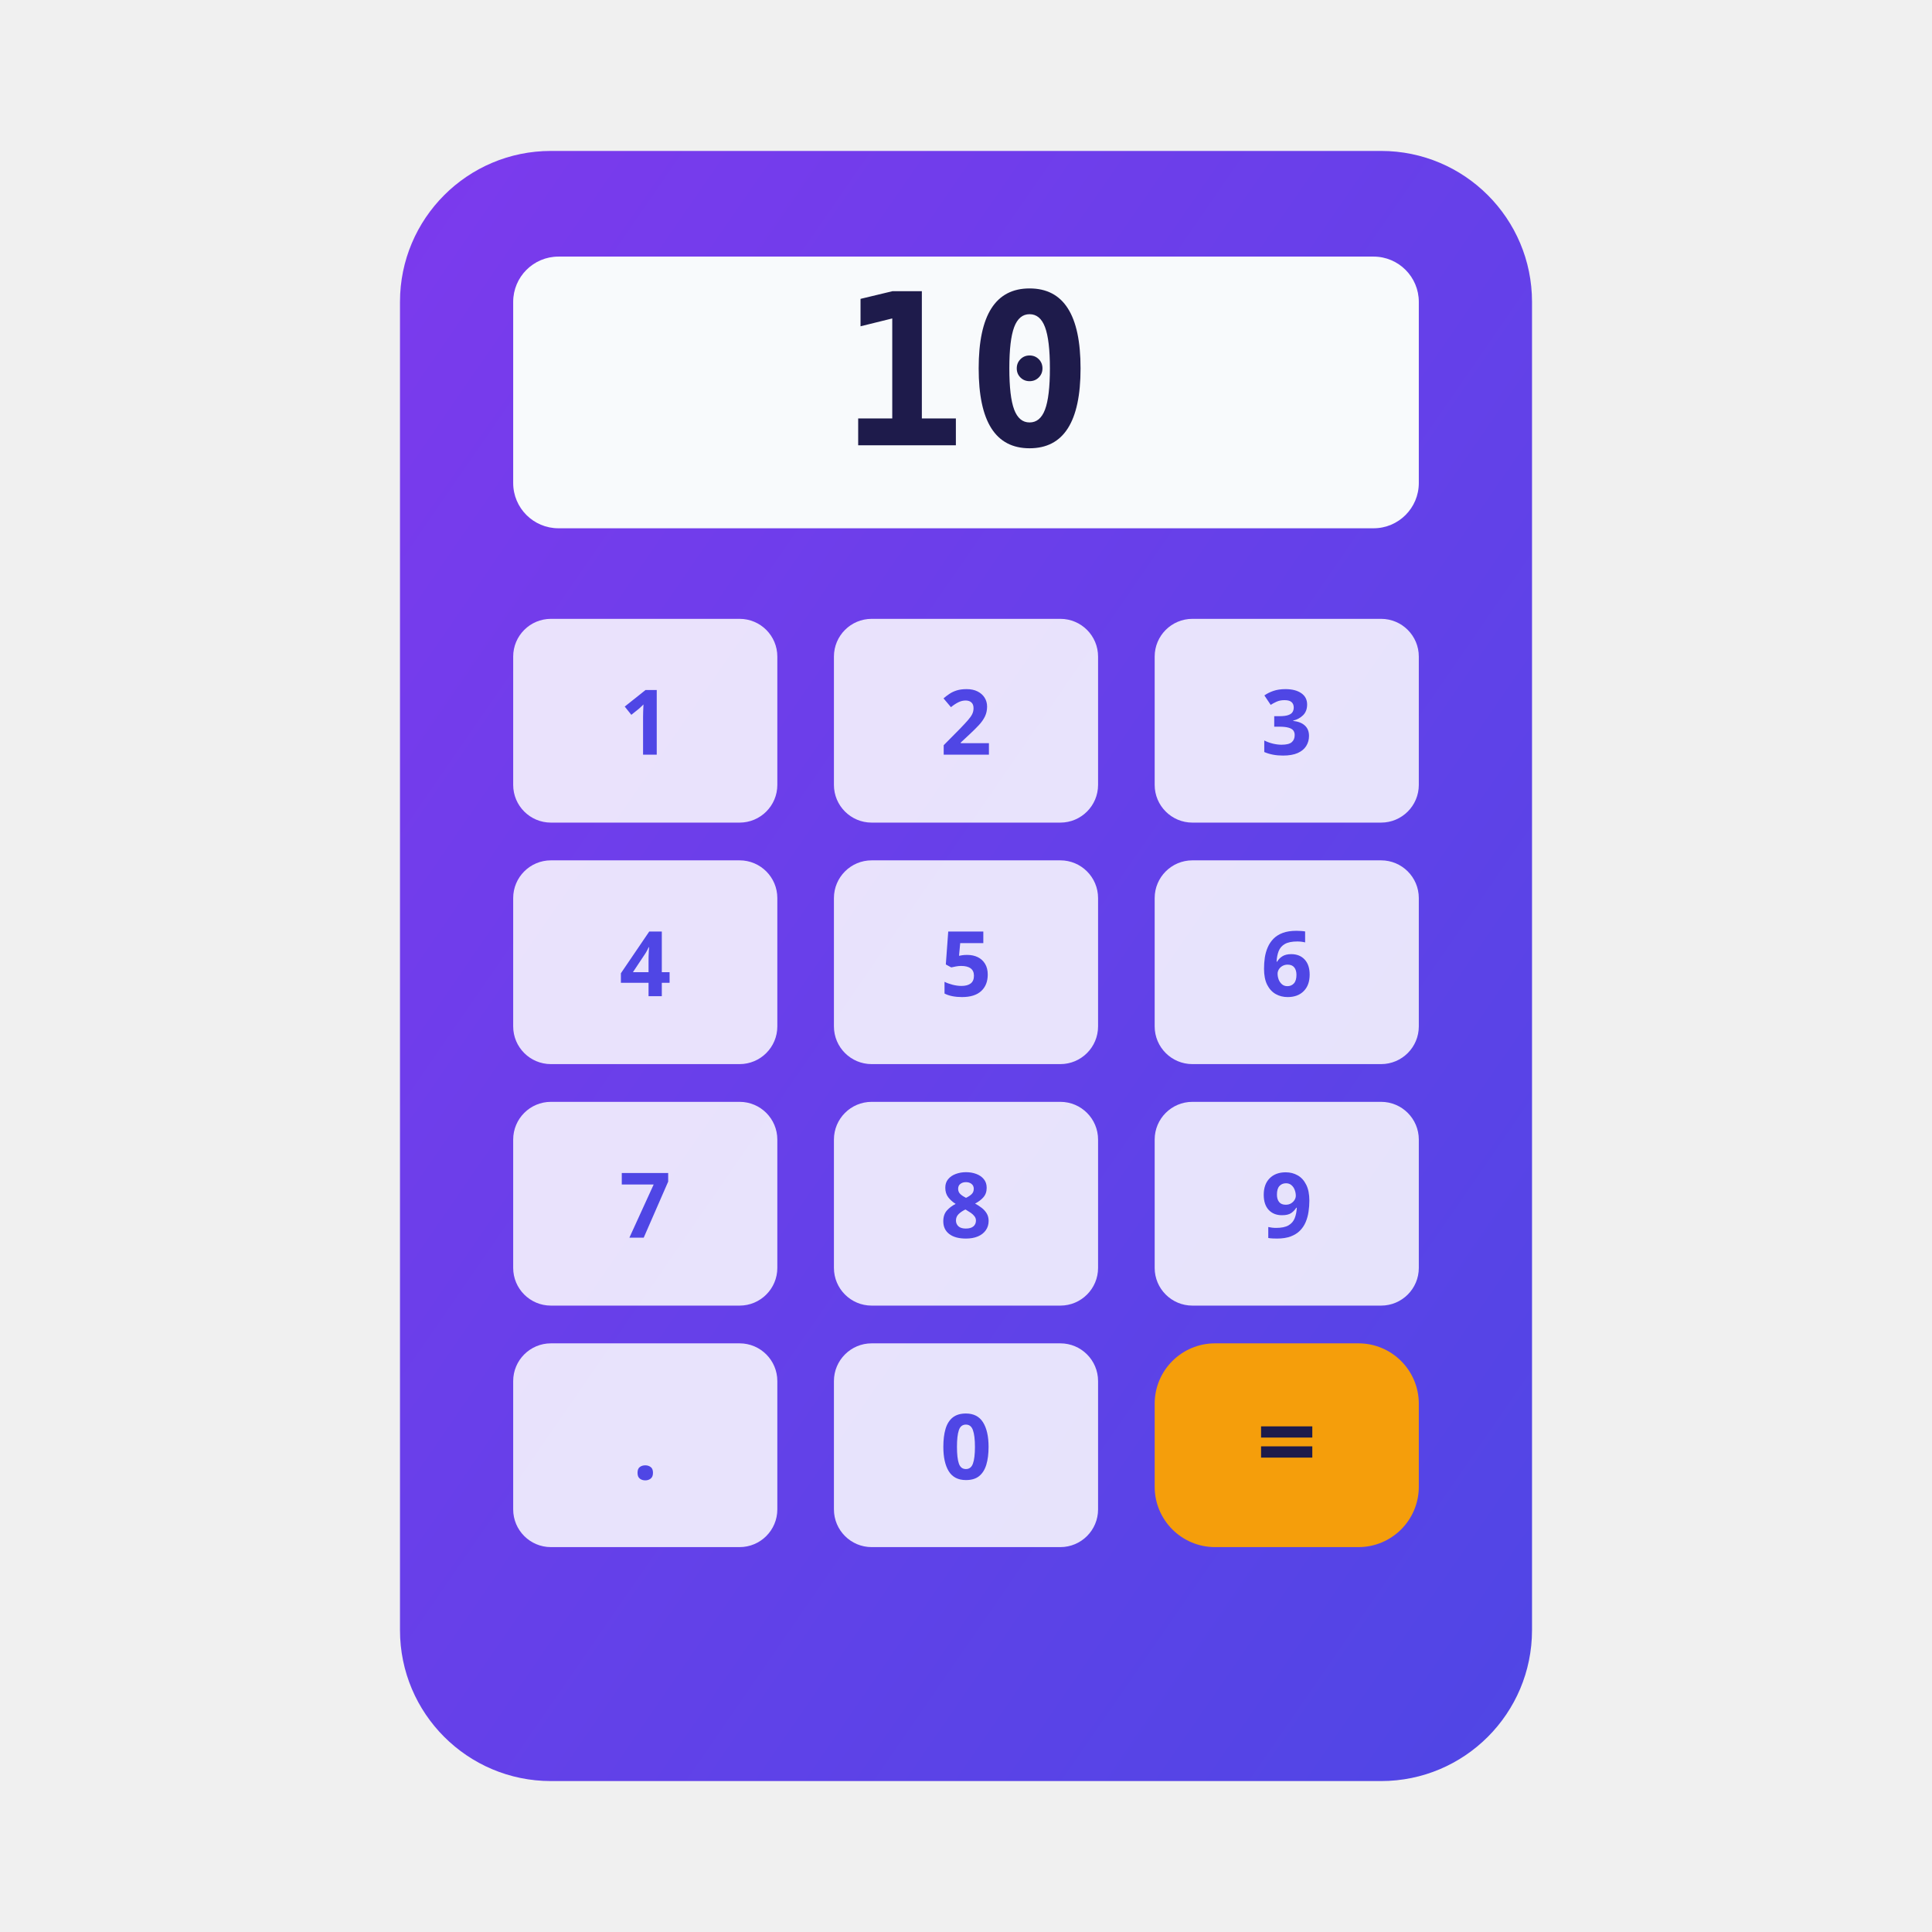
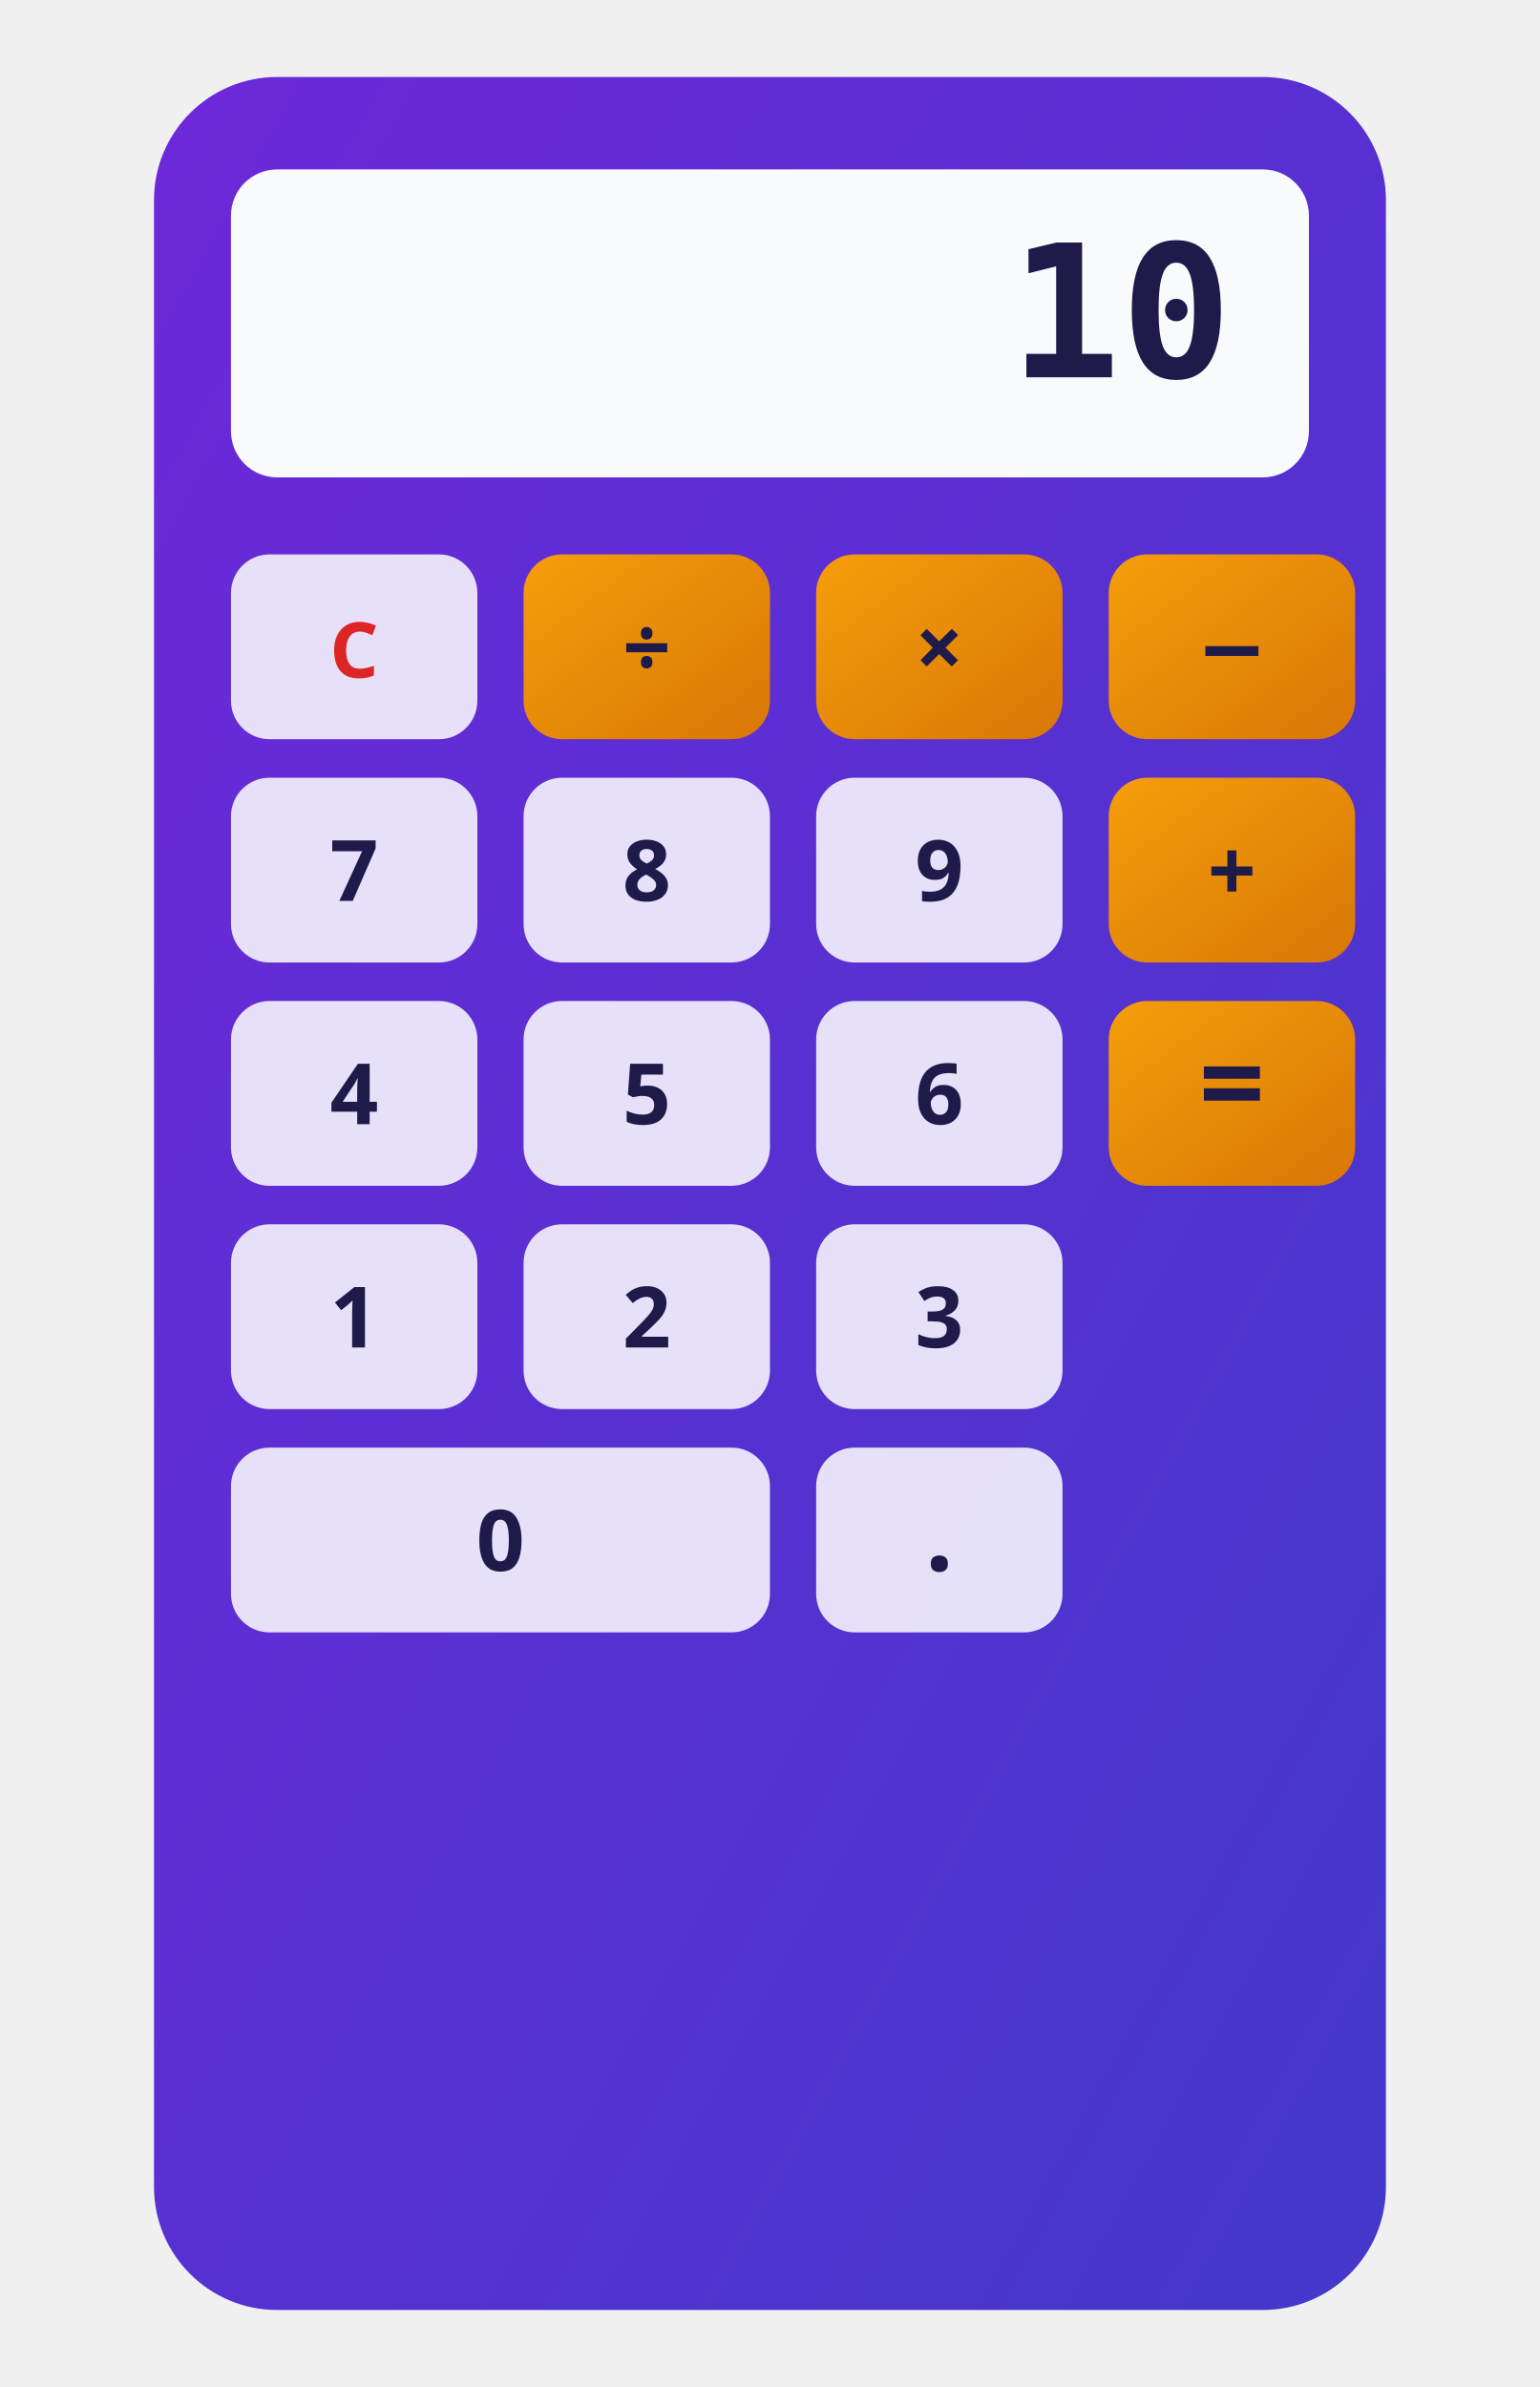
- <svg xmlns="http://www.w3.org/2000/svg" viewBox="0 0 512 512" width="512" height="512">
+ <svg xmlns="http://www.w3.org/2000/svg" viewBox="0 0 400 620" width="400" height="620">
  <defs>
    <linearGradient id="bg" x1="0" y1="0" x2="1" y2="1">
-       <stop offset="0%" stop-color="#7c3aed" />
-       <stop offset="100%" stop-color="#4f46e5" />
+       <stop offset="0%" stop-color="#6d28d9" />
+       <stop offset="100%" stop-color="#4338ca" />
+     </linearGradient>
+     <linearGradient id="opBtn" x1="0" y1="0" x2="1" y2="1">
+       <stop offset="0%" stop-color="#f59e0b" />
+       <stop offset="100%" stop-color="#d97706" />
    </linearGradient>
  </defs>
-   <rect x="106" y="40" width="300" height="432" rx="40" fill="url(#bg)" />
-   <rect x="136" y="68" width="240" height="72" rx="12" fill="#f8fafc" />
-   <text x="256" y="118" text-anchor="middle" font-family="system-ui, monospace" font-size="56" font-weight="bold" fill="#1e1b4b">10</text>
-   <rect x="136" y="164" width="70" height="54" rx="10" fill="white" opacity="0.85" />
-   <text x="171" y="200" text-anchor="middle" font-family="system-ui, sans-serif" font-size="24" font-weight="bold" fill="#4f46e5">1</text>
-   <rect x="221" y="164" width="70" height="54" rx="10" fill="white" opacity="0.85" />
-   <text x="256" y="200" text-anchor="middle" font-family="system-ui, sans-serif" font-size="24" font-weight="bold" fill="#4f46e5">2</text>
-   <rect x="306" y="164" width="70" height="54" rx="10" fill="white" opacity="0.85" />
-   <text x="341" y="200" text-anchor="middle" font-family="system-ui, sans-serif" font-size="24" font-weight="bold" fill="#4f46e5">3</text>
-   <rect x="136" y="228" width="70" height="54" rx="10" fill="white" opacity="0.85" />
-   <text x="171" y="264" text-anchor="middle" font-family="system-ui, sans-serif" font-size="24" font-weight="bold" fill="#4f46e5">4</text>
-   <rect x="221" y="228" width="70" height="54" rx="10" fill="white" opacity="0.85" />
-   <text x="256" y="264" text-anchor="middle" font-family="system-ui, sans-serif" font-size="24" font-weight="bold" fill="#4f46e5">5</text>
-   <rect x="306" y="228" width="70" height="54" rx="10" fill="white" opacity="0.85" />
-   <text x="341" y="264" text-anchor="middle" font-family="system-ui, sans-serif" font-size="24" font-weight="bold" fill="#4f46e5">6</text>
-   <rect x="136" y="292" width="70" height="54" rx="10" fill="white" opacity="0.85" />
-   <text x="171" y="328" text-anchor="middle" font-family="system-ui, sans-serif" font-size="24" font-weight="bold" fill="#4f46e5">7</text>
-   <rect x="221" y="292" width="70" height="54" rx="10" fill="white" opacity="0.85" />
-   <text x="256" y="328" text-anchor="middle" font-family="system-ui, sans-serif" font-size="24" font-weight="bold" fill="#4f46e5">8</text>
-   <rect x="306" y="292" width="70" height="54" rx="10" fill="white" opacity="0.85" />
-   <text x="341" y="328" text-anchor="middle" font-family="system-ui, sans-serif" font-size="24" font-weight="bold" fill="#4f46e5">9</text>
-   <rect x="136" y="356" width="70" height="54" rx="10" fill="white" opacity="0.85" />
-   <text x="171" y="392" text-anchor="middle" font-family="system-ui, sans-serif" font-size="24" font-weight="bold" fill="#4f46e5">.</text>
-   <rect x="221" y="356" width="70" height="54" rx="10" fill="white" opacity="0.85" />
-   <text x="256" y="392" text-anchor="middle" font-family="system-ui, sans-serif" font-size="24" font-weight="bold" fill="#4f46e5">0</text>
-   <rect x="306" y="356" width="70" height="54" rx="16" fill="#f59e0b" />
-   <text x="341" y="392" text-anchor="middle" font-family="system-ui, sans-serif" font-size="28" font-weight="bold" fill="#1e1b4b">=</text>
+   <rect x="40" y="20" width="320" height="580" rx="32" fill="url(#bg)" />
+   <rect x="60" y="44" width="280" height="80" rx="12" fill="#f8fafc" />
+   <text x="320" y="98" text-anchor="end" font-family="system-ui, monospace" font-size="48" font-weight="bold" fill="#1e1b4b">10</text>
+   <rect x="60" y="144" width="64" height="48" rx="10" fill="white" opacity="0.85" />
+   <text x="92" y="176" text-anchor="middle" font-family="system-ui, sans-serif" font-size="20" font-weight="bold" fill="#dc2626">C</text>
+   <rect x="136" y="144" width="64" height="48" rx="10" fill="url(#opBtn)" />
+   <text x="168" y="176" text-anchor="middle" font-family="system-ui, sans-serif" font-size="22" font-weight="bold" fill="#1e1b4b">÷</text>
+   <rect x="212" y="144" width="64" height="48" rx="10" fill="url(#opBtn)" />
+   <text x="244" y="176" text-anchor="middle" font-family="system-ui, sans-serif" font-size="22" font-weight="bold" fill="#1e1b4b">×</text>
+   <rect x="288" y="144" width="64" height="48" rx="10" fill="url(#opBtn)" />
+   <text x="320" y="176" text-anchor="middle" font-family="system-ui, sans-serif" font-size="22" font-weight="bold" fill="#1e1b4b">−</text>
+   <rect x="60" y="202" width="64" height="48" rx="10" fill="white" opacity="0.85" />
+   <text x="92" y="234" text-anchor="middle" font-family="system-ui, sans-serif" font-size="22" font-weight="bold" fill="#1e1b4b">7</text>
+   <rect x="136" y="202" width="64" height="48" rx="10" fill="white" opacity="0.85" />
+   <text x="168" y="234" text-anchor="middle" font-family="system-ui, sans-serif" font-size="22" font-weight="bold" fill="#1e1b4b">8</text>
+   <rect x="212" y="202" width="64" height="48" rx="10" fill="white" opacity="0.85" />
+   <text x="244" y="234" text-anchor="middle" font-family="system-ui, sans-serif" font-size="22" font-weight="bold" fill="#1e1b4b">9</text>
+   <rect x="288" y="202" width="64" height="48" rx="10" fill="url(#opBtn)" />
+   <text x="320" y="234" text-anchor="middle" font-family="system-ui, sans-serif" font-size="22" font-weight="bold" fill="#1e1b4b">+</text>
+   <rect x="60" y="260" width="64" height="48" rx="10" fill="white" opacity="0.85" />
+   <text x="92" y="292" text-anchor="middle" font-family="system-ui, sans-serif" font-size="22" font-weight="bold" fill="#1e1b4b">4</text>
+   <rect x="136" y="260" width="64" height="48" rx="10" fill="white" opacity="0.85" />
+   <text x="168" y="292" text-anchor="middle" font-family="system-ui, sans-serif" font-size="22" font-weight="bold" fill="#1e1b4b">5</text>
+   <rect x="212" y="260" width="64" height="48" rx="10" fill="white" opacity="0.85" />
+   <text x="244" y="292" text-anchor="middle" font-family="system-ui, sans-serif" font-size="22" font-weight="bold" fill="#1e1b4b">6</text>
+   <rect x="288" y="260" width="64" height="48" rx="10" fill="url(#opBtn)" />
+   <text x="320" y="292" text-anchor="middle" font-family="system-ui, sans-serif" font-size="30" font-weight="bold" fill="#1e1b4b">=</text>
+   <rect x="60" y="318" width="64" height="48" rx="10" fill="white" opacity="0.85" />
+   <text x="92" y="350" text-anchor="middle" font-family="system-ui, sans-serif" font-size="22" font-weight="bold" fill="#1e1b4b">1</text>
+   <rect x="136" y="318" width="64" height="48" rx="10" fill="white" opacity="0.85" />
+   <text x="168" y="350" text-anchor="middle" font-family="system-ui, sans-serif" font-size="22" font-weight="bold" fill="#1e1b4b">2</text>
+   <rect x="212" y="318" width="64" height="48" rx="10" fill="white" opacity="0.85" />
+   <text x="244" y="350" text-anchor="middle" font-family="system-ui, sans-serif" font-size="22" font-weight="bold" fill="#1e1b4b">3</text>
+   <rect x="60" y="376" width="140" height="48" rx="10" fill="white" opacity="0.85" />
+   <text x="130" y="408" text-anchor="middle" font-family="system-ui, sans-serif" font-size="22" font-weight="bold" fill="#1e1b4b">0</text>
+   <rect x="212" y="376" width="64" height="48" rx="10" fill="white" opacity="0.85" />
+   <text x="244" y="408" text-anchor="middle" font-family="system-ui, sans-serif" font-size="26" font-weight="bold" fill="#1e1b4b">.</text>
</svg>
